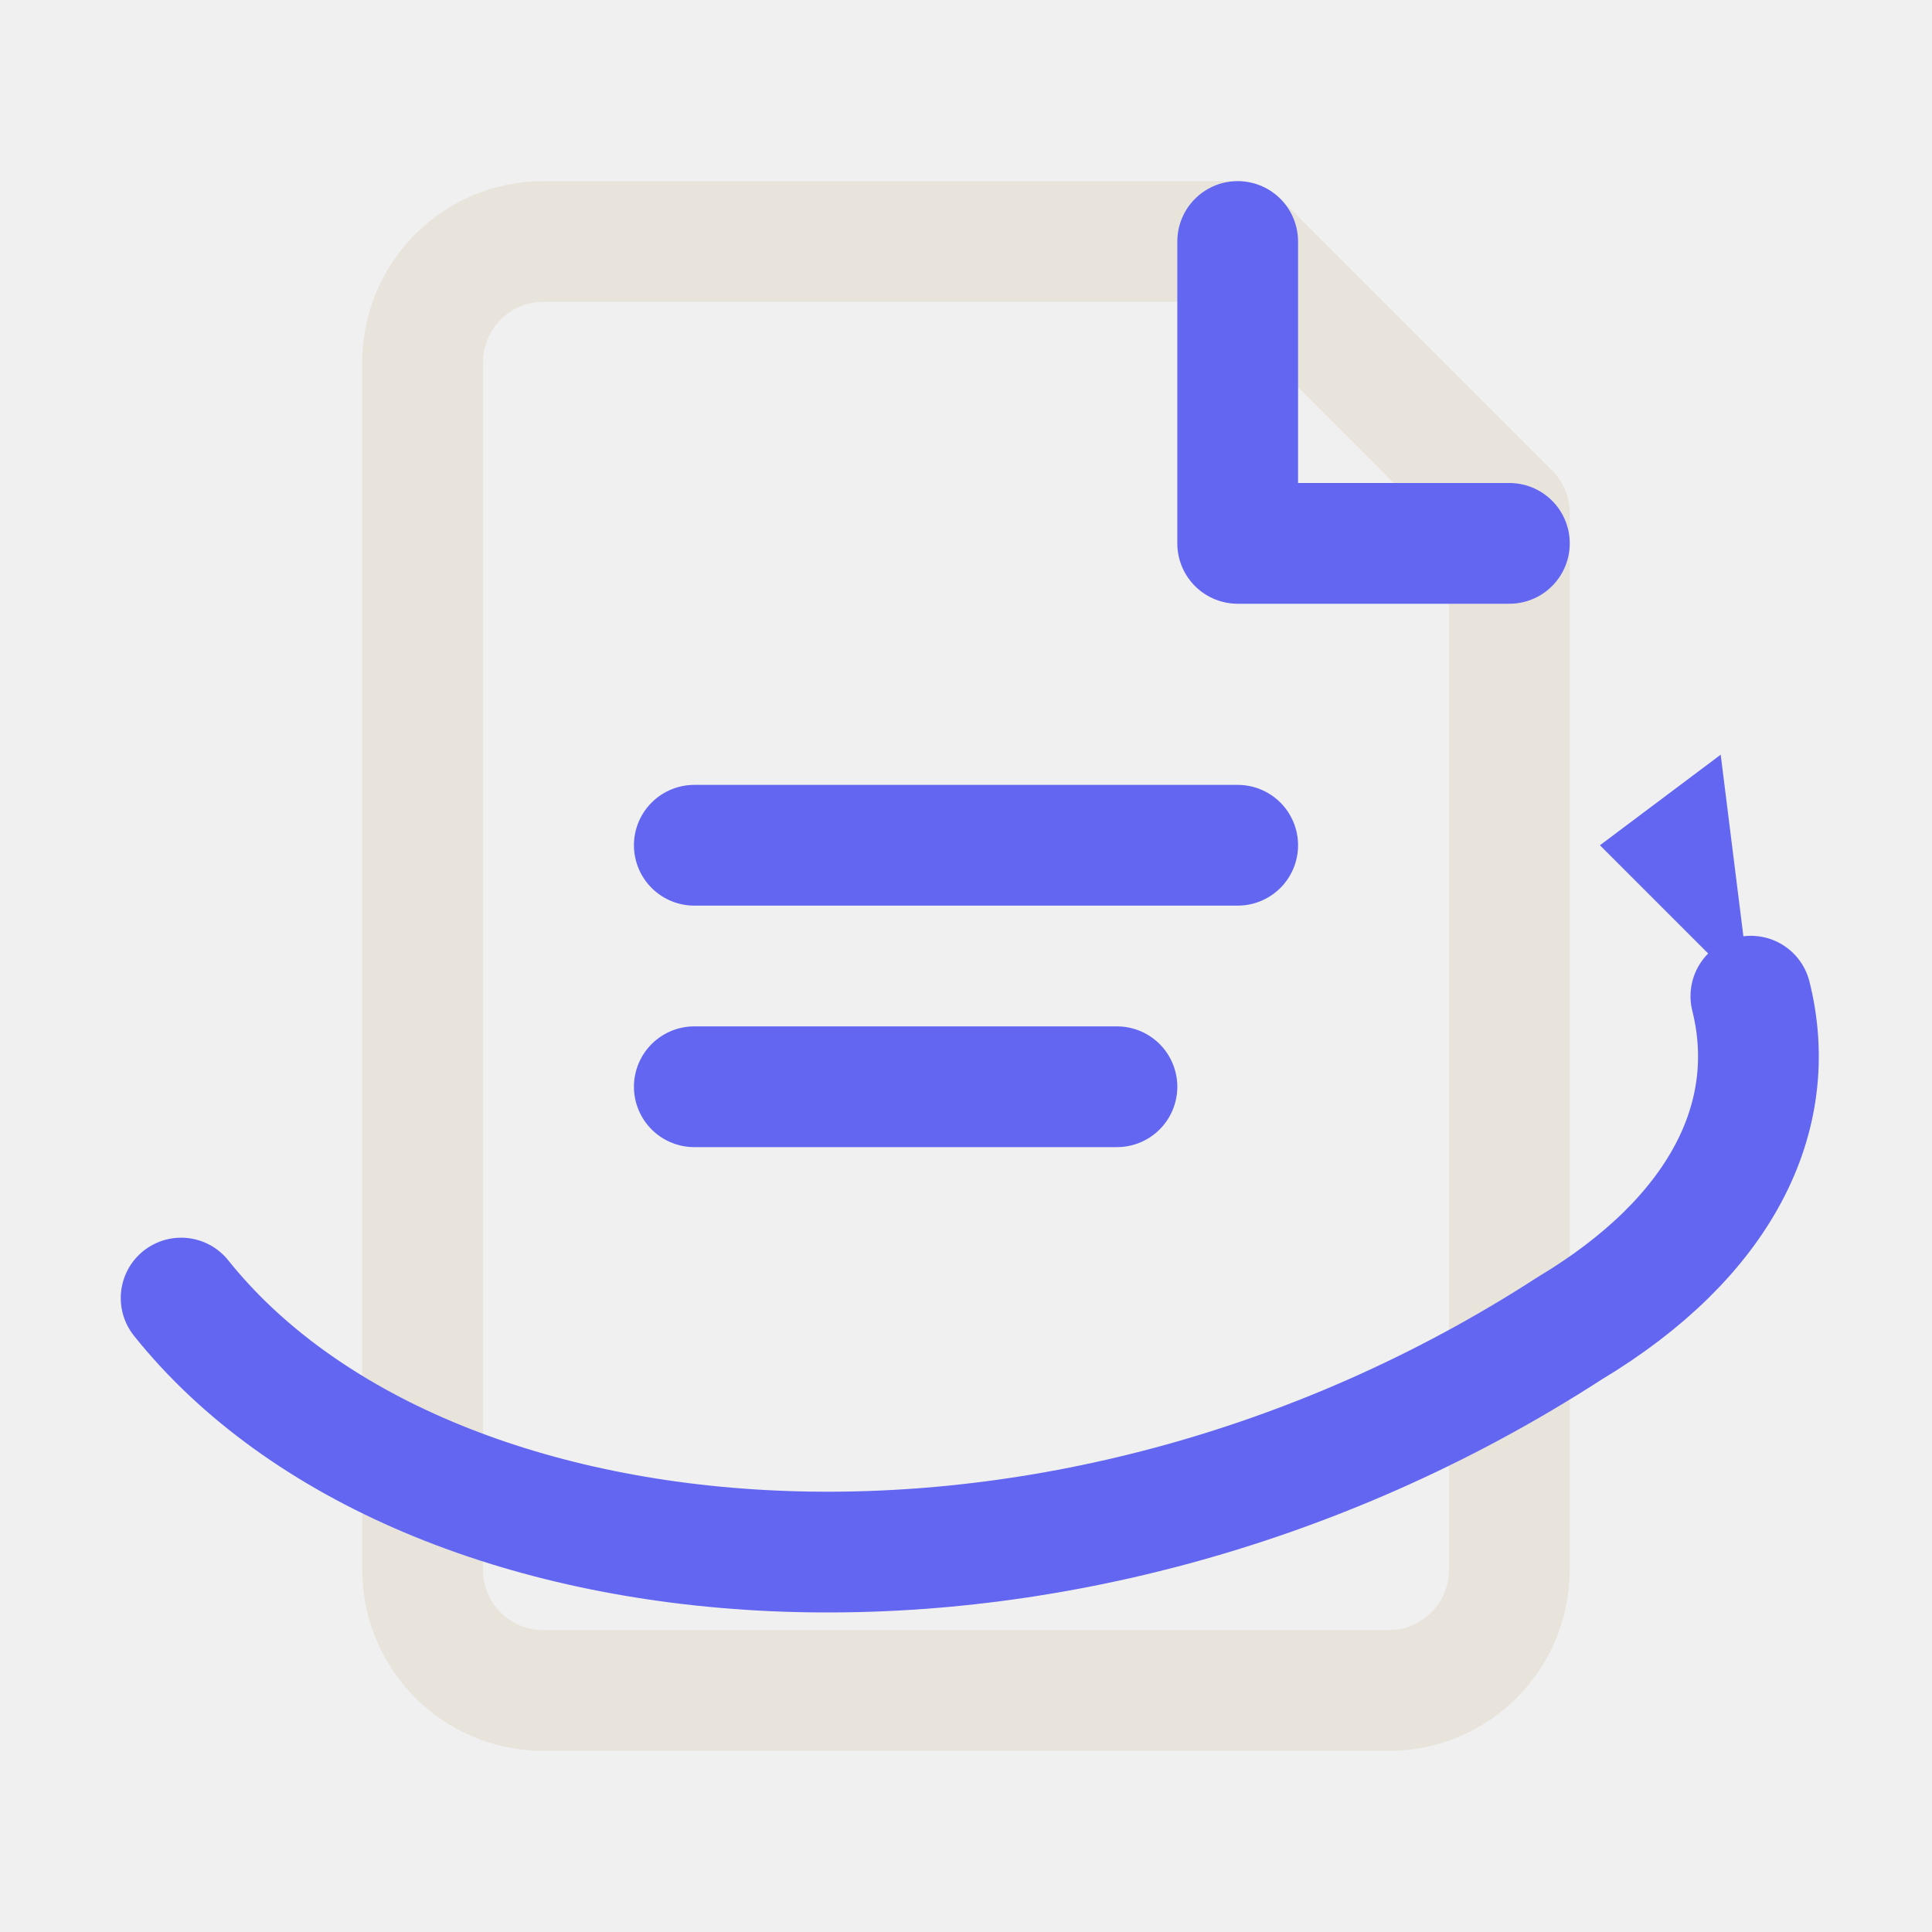
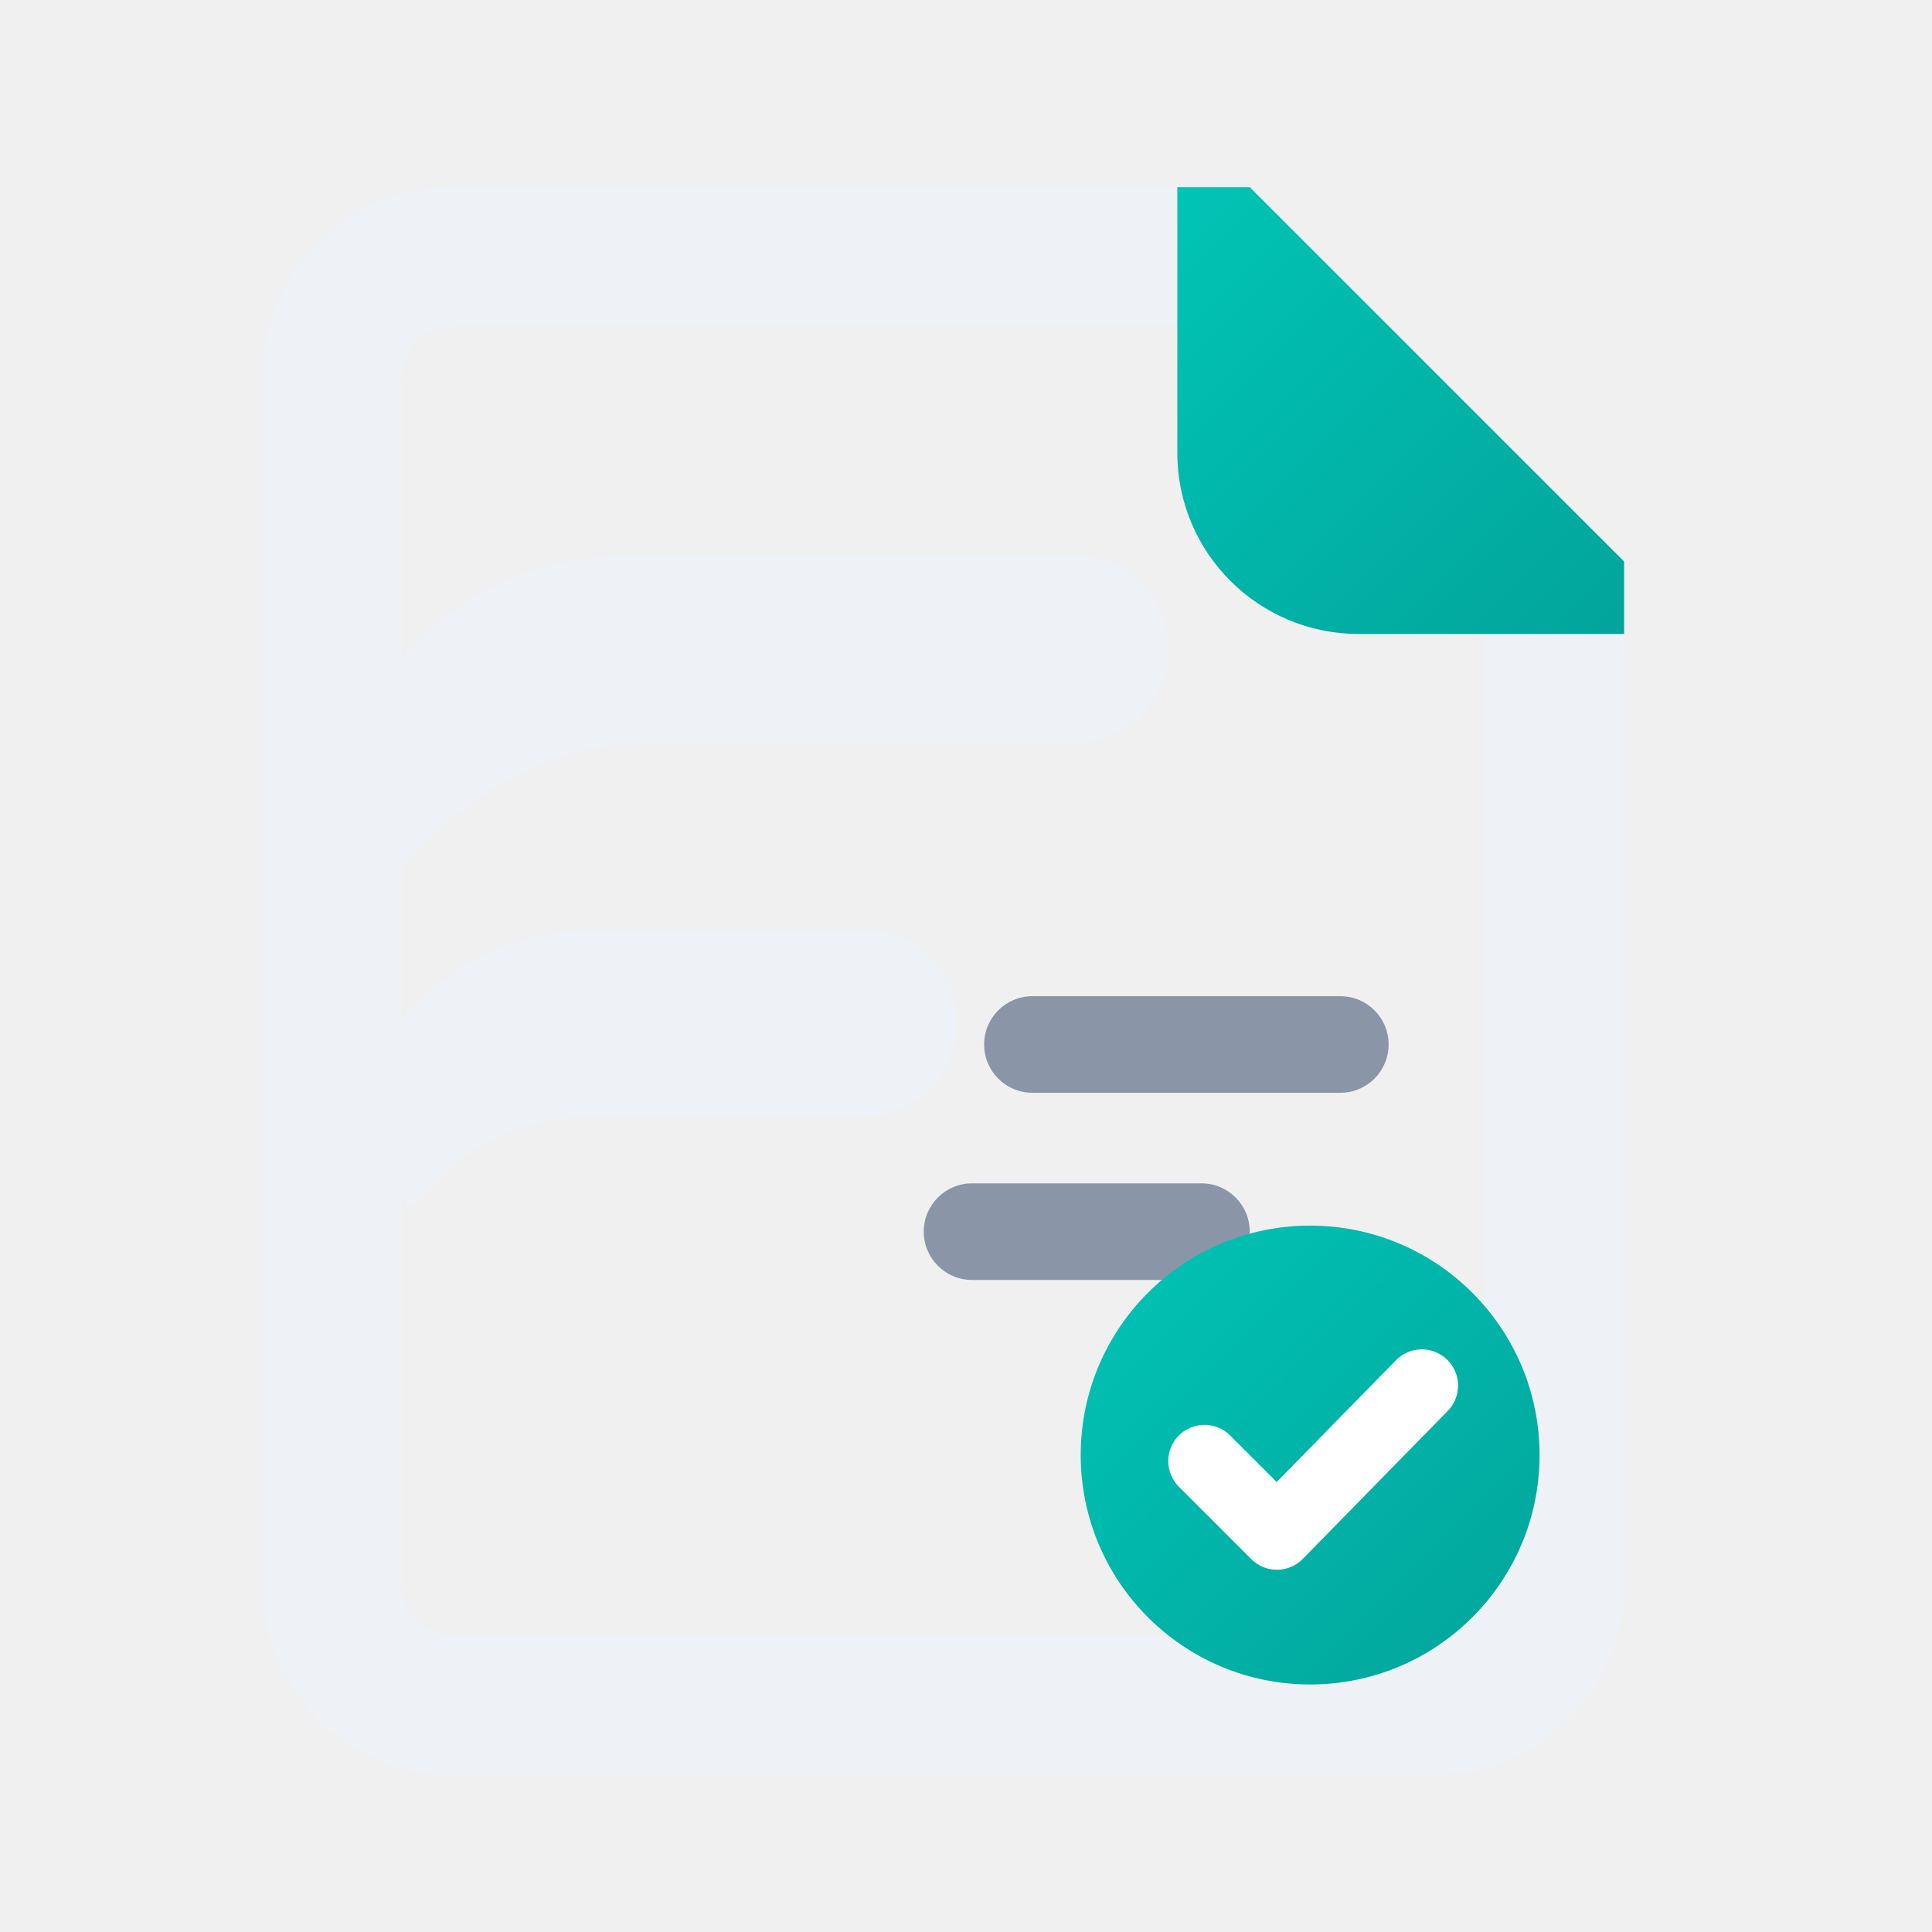
- <svg xmlns="http://www.w3.org/2000/svg" viewBox="0 0 64 64" role="img" aria-labelledby="title">
-   <path d="M18 8h23l9 9v35a4 4 0 0 1-4 4H18a4 4 0 0 1-4-4V12a4 4 0 0 1 4-4Z" fill="none" stroke="#E8E4DC" stroke-width="4" stroke-linejoin="round" />
-   <path d="M41 8v10h9M23 28h18M23 36h14" fill="none" stroke="#6366F1" stroke-width="4" stroke-linecap="round" stroke-linejoin="round" />
-   <path d="M6 43c8 10 29 12 46 1 5-3 7-7 6-11" fill="none" stroke="#6366F1" stroke-width="4" stroke-linecap="round" />
-   <path d="m53 28 5 5-1-8" fill="#6366F1" />
+ <svg xmlns="http://www.w3.org/2000/svg" viewBox="0 0 64 64" role="img" aria-label="Fatūra Pro">
+   <defs>
+     <linearGradient id="fp-teal" x1="0" y1="0" x2="1" y2="1">
+       <stop offset="0" stop-color="#01C4B6" />
+       <stop offset="1" stop-color="#02A49A" />
+     </linearGradient>
+   </defs>
+   <path d="M15 8.5H40.5L51.5 19.5V52.5a4 4 0 0 1-4 4H15a4 4 0 0 1-4-4V12.5a4 4 0 0 1 4-4Z" fill="none" stroke="#EEF1F6" stroke-width="4.6" stroke-linejoin="round" />
+   <path d="M39 6.2H41.4L53.8 18.6V21H45a6 6 0 0 1-6-6Z" fill="url(#fp-teal)" />
+   <path d="M11.2 25C13.6 20.6 16.4 18.4 21.2 18.4H35.6a3.1 3.1 0 0 1 0 6.2H21.8C17.4 24.6 14.4 26.8 11.2 31.6Z" fill="#EEF1F6" />
+   <path d="M11.2 37C13.4 33 15.8 30.8 20 30.8H28.6a3.1 3.1 0 0 1 0 6.2H19.6C16.8 37 15 38.4 13.6 40Z" fill="#EEF1F6" />
+   <rect x="32.6" y="33" width="13.4" height="3.2" rx="1.6" fill="#8A96A8" />
+   <rect x="30.6" y="39.2" width="10.8" height="3.2" rx="1.6" fill="#8A96A8" />
+   <circle cx="43.4" cy="48.2" r="7.6" fill="url(#fp-teal)" />
+   <path d="M39.9 48.4l2.4 2.4 4.8-4.9" fill="none" stroke="#fff" stroke-width="2.4" stroke-linecap="round" stroke-linejoin="round" />
</svg>
